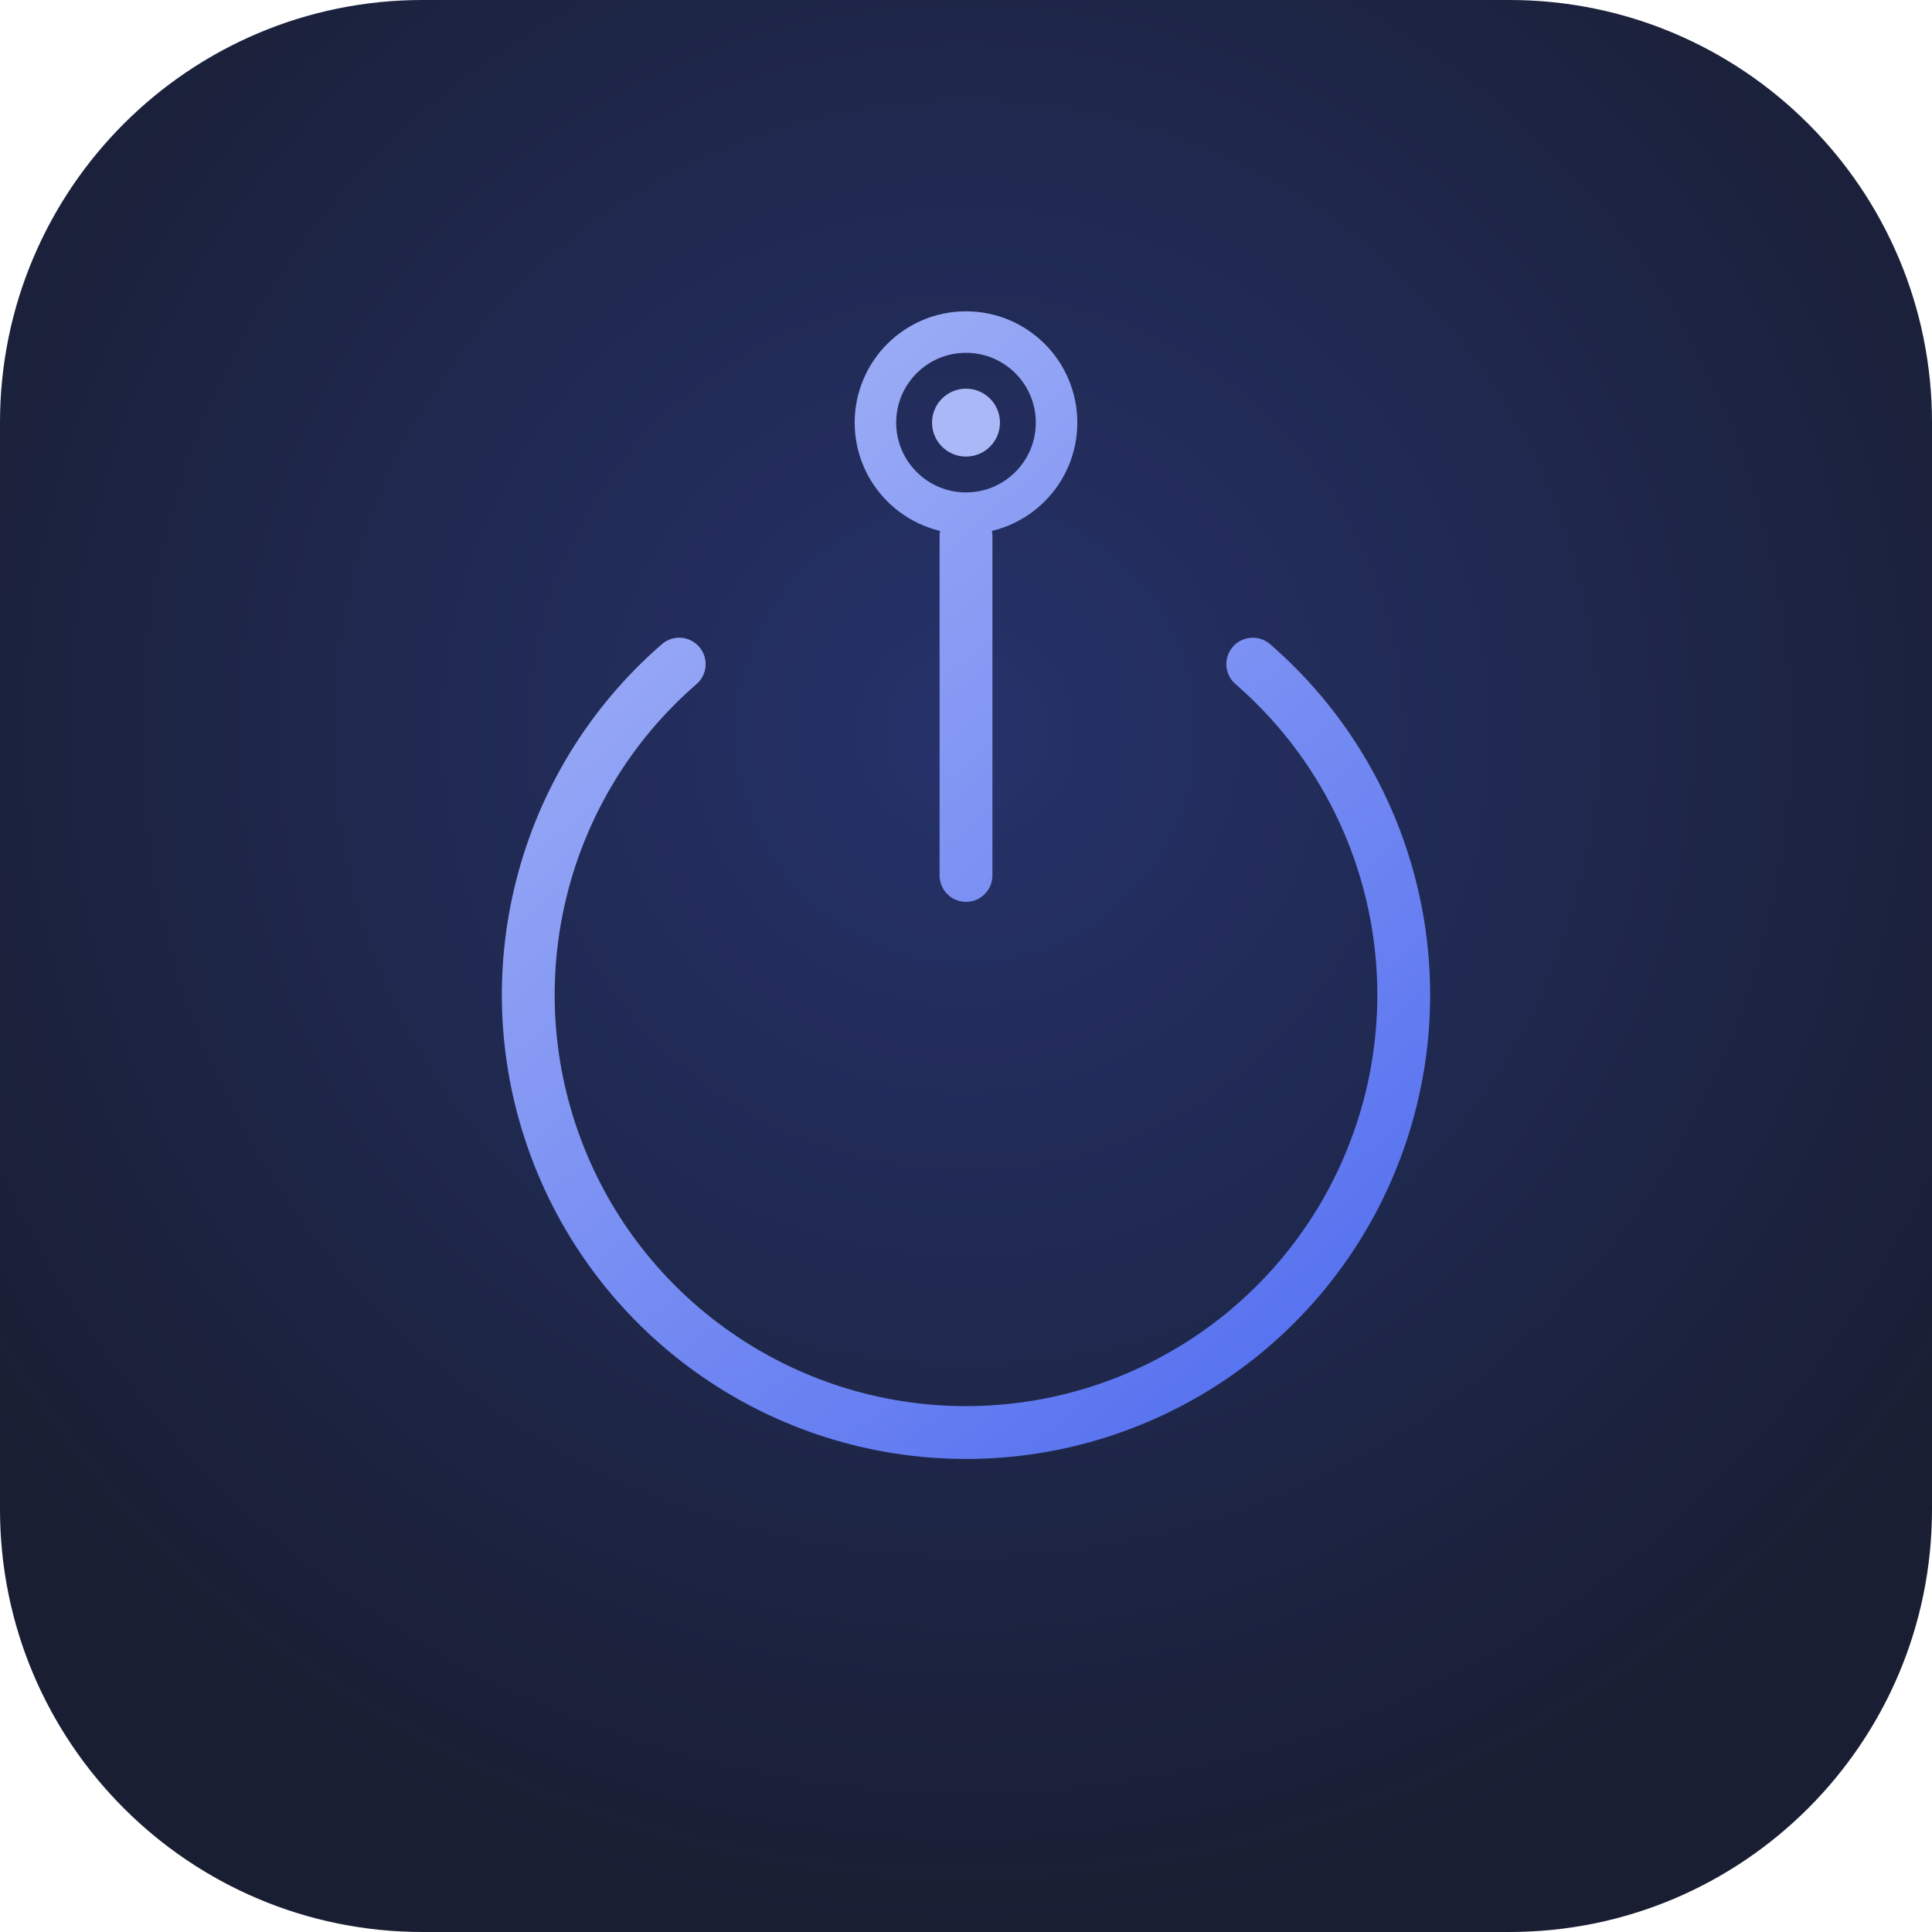
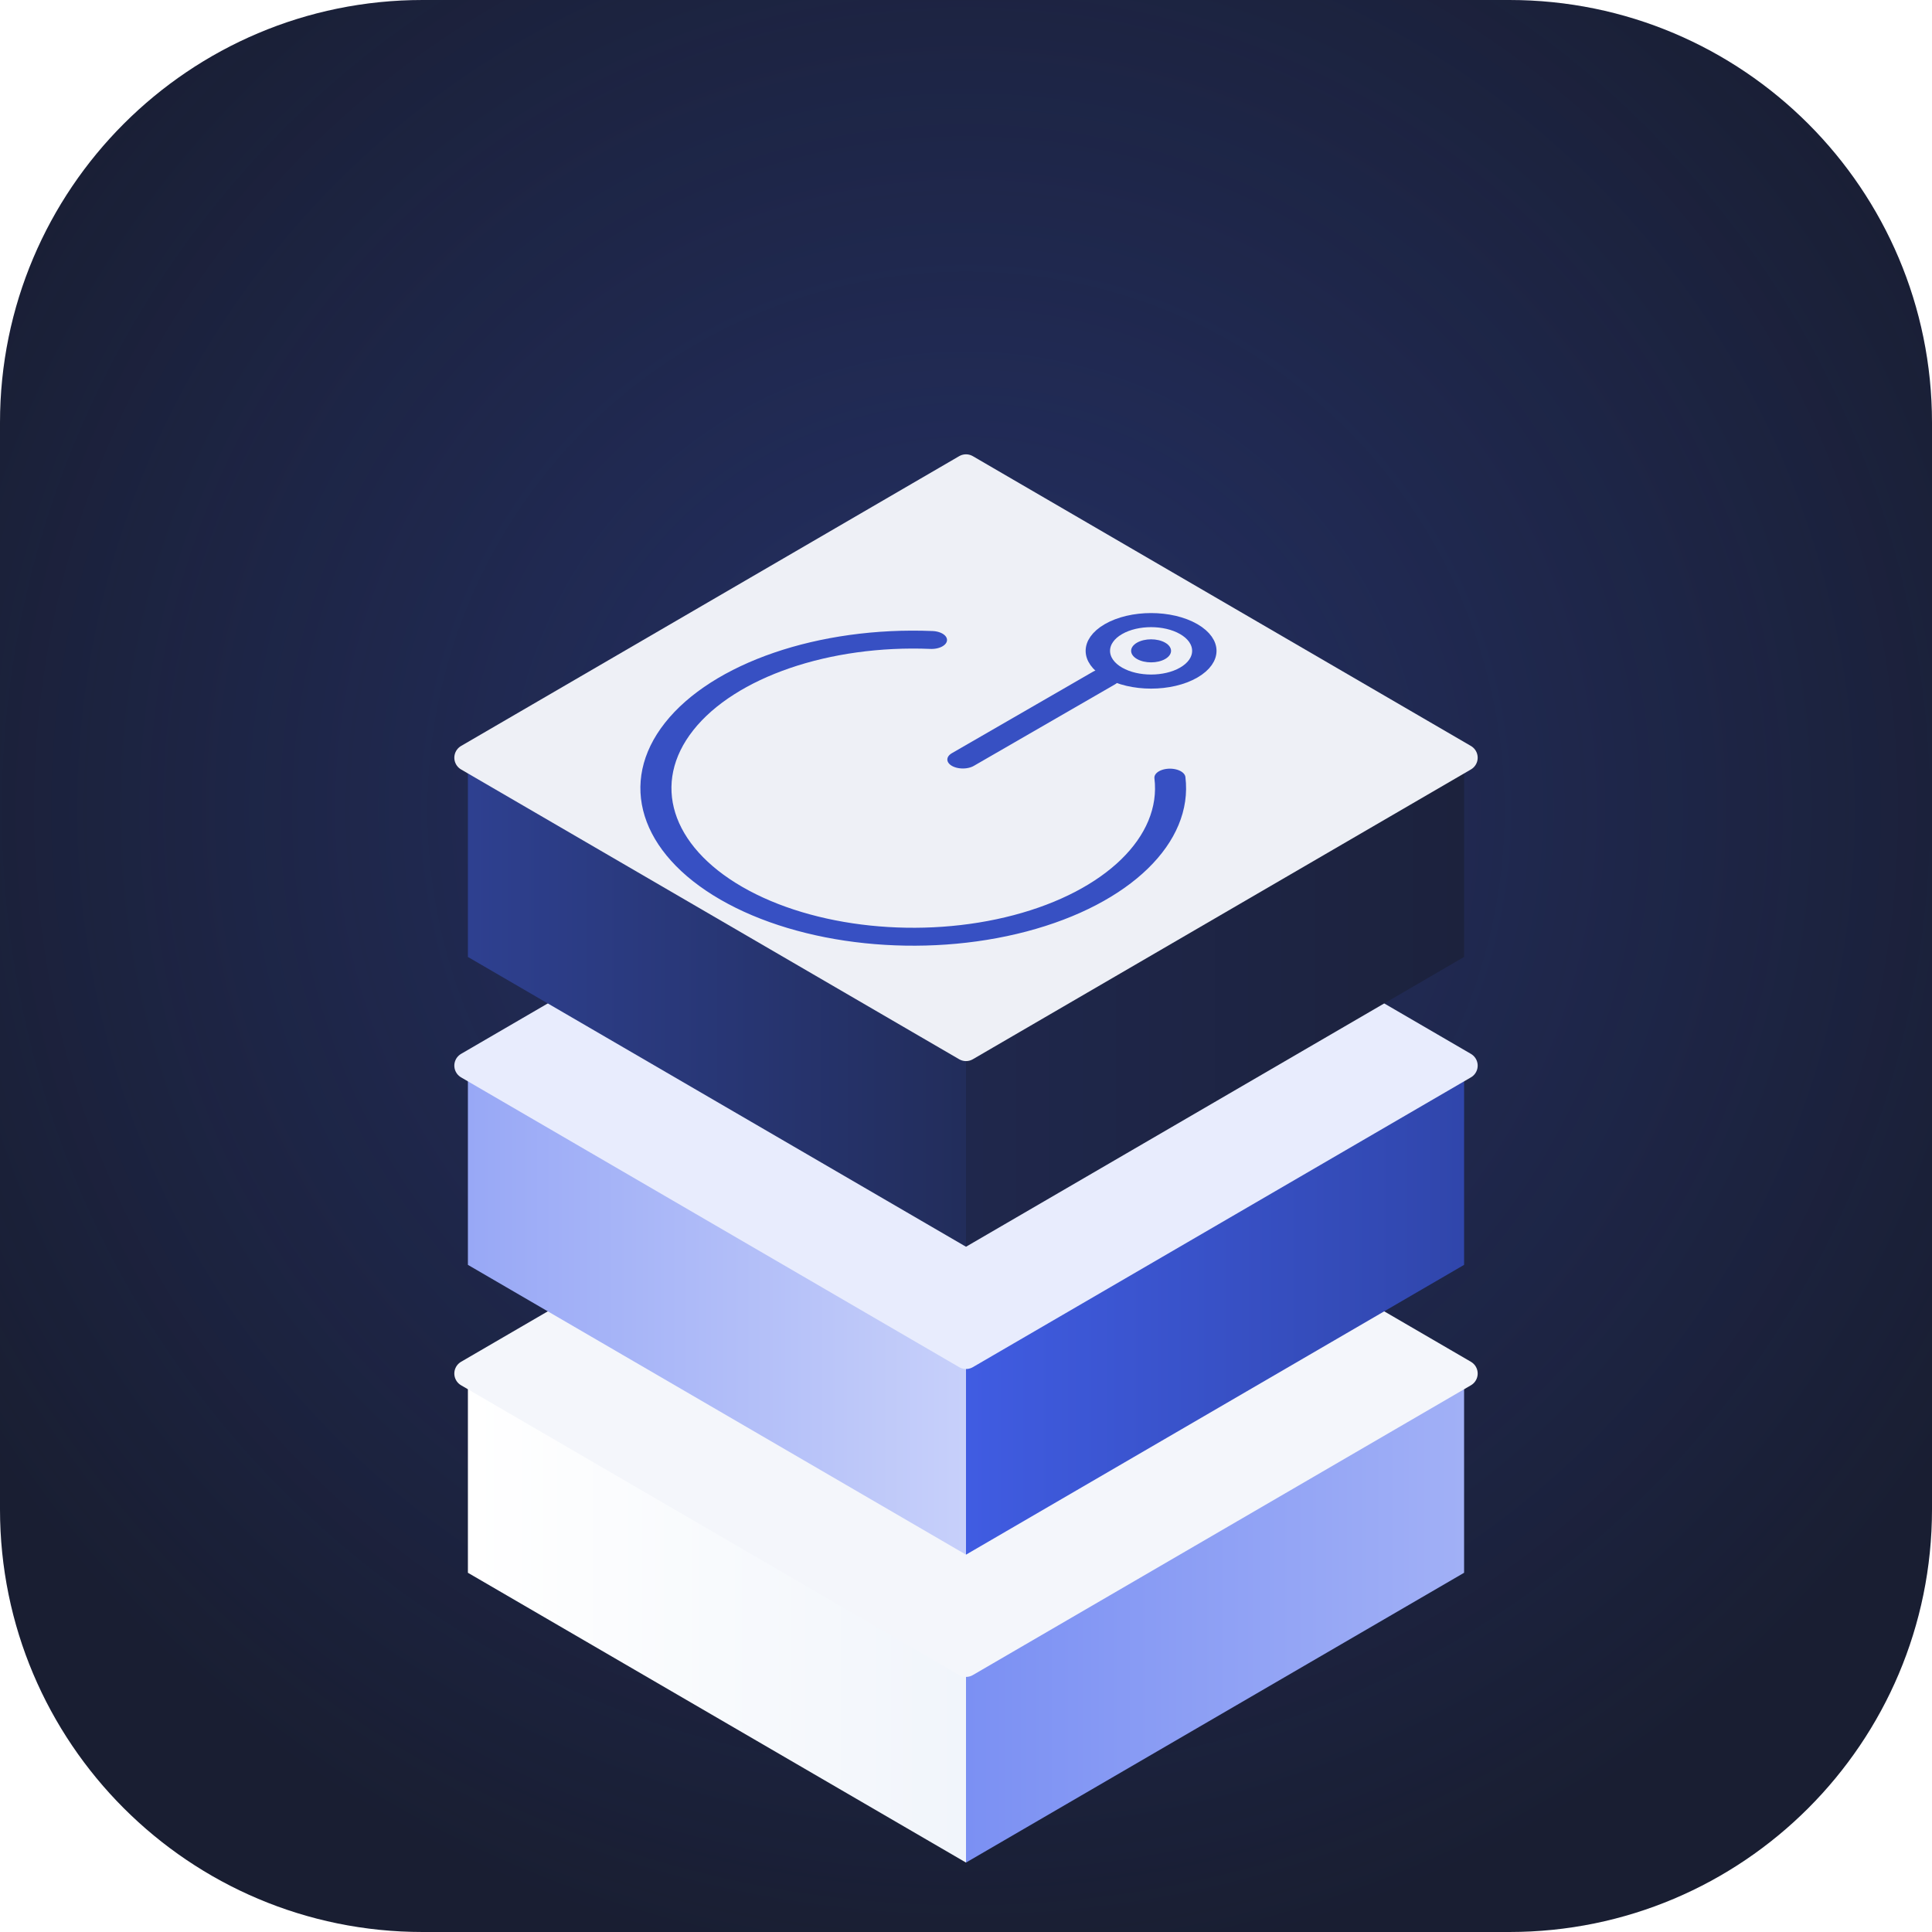
<svg xmlns="http://www.w3.org/2000/svg" viewBox="0 0 512 512" width="512" height="512">
  <defs>
-     <linearGradient id="g" gradientUnits="userSpaceOnUse" x1="120" y1="100" x2="400" y2="420">
-       <stop offset="0" stop-color="#aab8f7" />
-       <stop offset="1" stop-color="#4361ee" />
+     <linearGradient id="swoll1">
+       <stop offset="0" stop-color="#2e4090" />
+       <stop offset="1" stop-color="#222d5b" />
    </linearGradient>
-     <radialGradient id="glow" cx=".5" cy=".38" r=".62">
-       <stop offset="0" stop-color="#4361ee" stop-opacity=".30" />
+     <linearGradient id="swolr1">
+       <stop offset="0" stop-color="#1f274c" />
+       <stop offset="1" stop-color="#1c223d" />
+     </linearGradient>
+     <linearGradient id="swoll2">
+       <stop offset="0" stop-color="#98a8f6" />
+       <stop offset="1" stop-color="#c7d0fa" />
+     </linearGradient>
+     <linearGradient id="swolr2">
+       <stop offset="0" stop-color="#405ce2" />
+       <stop offset="1" stop-color="#3046ab" />
+     </linearGradient>
+     <linearGradient id="swoll3">
+       <stop offset="0" stop-color="#ffffff" />
+       <stop offset="1" stop-color="#f1f5fb" />
+     </linearGradient>
+     <linearGradient id="swolr3">
+       <stop offset="0" stop-color="#7b90f3" />
+       <stop offset="1" stop-color="#a1b0f6" />
+     </linearGradient>
+     <radialGradient id="swolglow" cx=".5" cy=".42" r=".6">
+       <stop offset="0" stop-color="#4361ee" stop-opacity=".28" />
      <stop offset="1" stop-color="#4361ee" stop-opacity="0" />
    </radialGradient>
  </defs>
  <rect width="512" height="512" rx="112" fill="#191e32" />
-   <rect width="512" height="512" rx="112" fill="url(#glow)" />
-   <path d="M180 176 A116 116 0 1 0 332 176" fill="none" stroke="url(#g)" stroke-width="14" stroke-linecap="round" stroke-linejoin="round" />
-   <path d="M256 232 V142" fill="none" stroke="url(#g)" stroke-width="14" stroke-linecap="round" stroke-linejoin="round" />
-   <circle cx="256" cy="112" r="24" fill="none" stroke="url(#g)" stroke-width="11" />
-   <circle cx="256" cy="112" r="9" fill="#aab8f7" />
+   <rect width="512" height="512" rx="112" fill="url(#swolglow)" />
+   <g transform="translate(256 256) scale(1.2) translate(-256 -262)">
+     <path d="M146 352 L256 416 L256 460 L146 396 Z" fill="url(#swoll3)" />
+     <path d="M366 352 L256 416 L256 460 L366 396 Z" fill="url(#swolr3)" />
+     <path d="M256 288 L366 352 L256 416 L146 352 Z" fill="#f4f6fb" stroke="#f4f6fb" stroke-width="6" stroke-linejoin="round" />
+     <path d="M146 284 L256 348 L256 392 L146 328 Z" fill="url(#swoll2)" />
+     <path d="M366 284 L256 348 L256 392 L366 328 Z" fill="url(#swolr2)" />
+     <path d="M256 220 L366 284 L256 348 L146 284 Z" fill="#e8ecfd" stroke="#e8ecfd" stroke-width="6" stroke-linejoin="round" />
+     <path d="M146 216 L256 280 L256 324 L146 260 Z" fill="url(#swoll1)" />
+     <path d="M366 216 L256 280 L256 324 L366 260 Z" fill="url(#swolr1)" />
+     <path d="M256 152 L366 216 L256 280 L146 216 Z" fill="#eef0f6" stroke="#eef0f6" stroke-width="6" stroke-linejoin="round" />
+     <g transform="translate(256 216) matrix(0.3464 0.2 -0.3464 0.2 0 0) translate(-256 -230)">
+       <path d="M180 176 A116 116 0 1 0 332 176" fill="none" stroke="#3750c3" stroke-width="14" stroke-linecap="round" stroke-linejoin="round" />
+       <path d="M256 232 V142" fill="none" stroke="#3750c3" stroke-width="14" stroke-linecap="round" stroke-linejoin="round" />
+       <circle cx="256" cy="112" r="24" fill="none" stroke="#3750c3" stroke-width="11" />
+       <circle cx="256" cy="112" r="9" fill="#3750c3" />
+     </g>
+   </g>
</svg>
